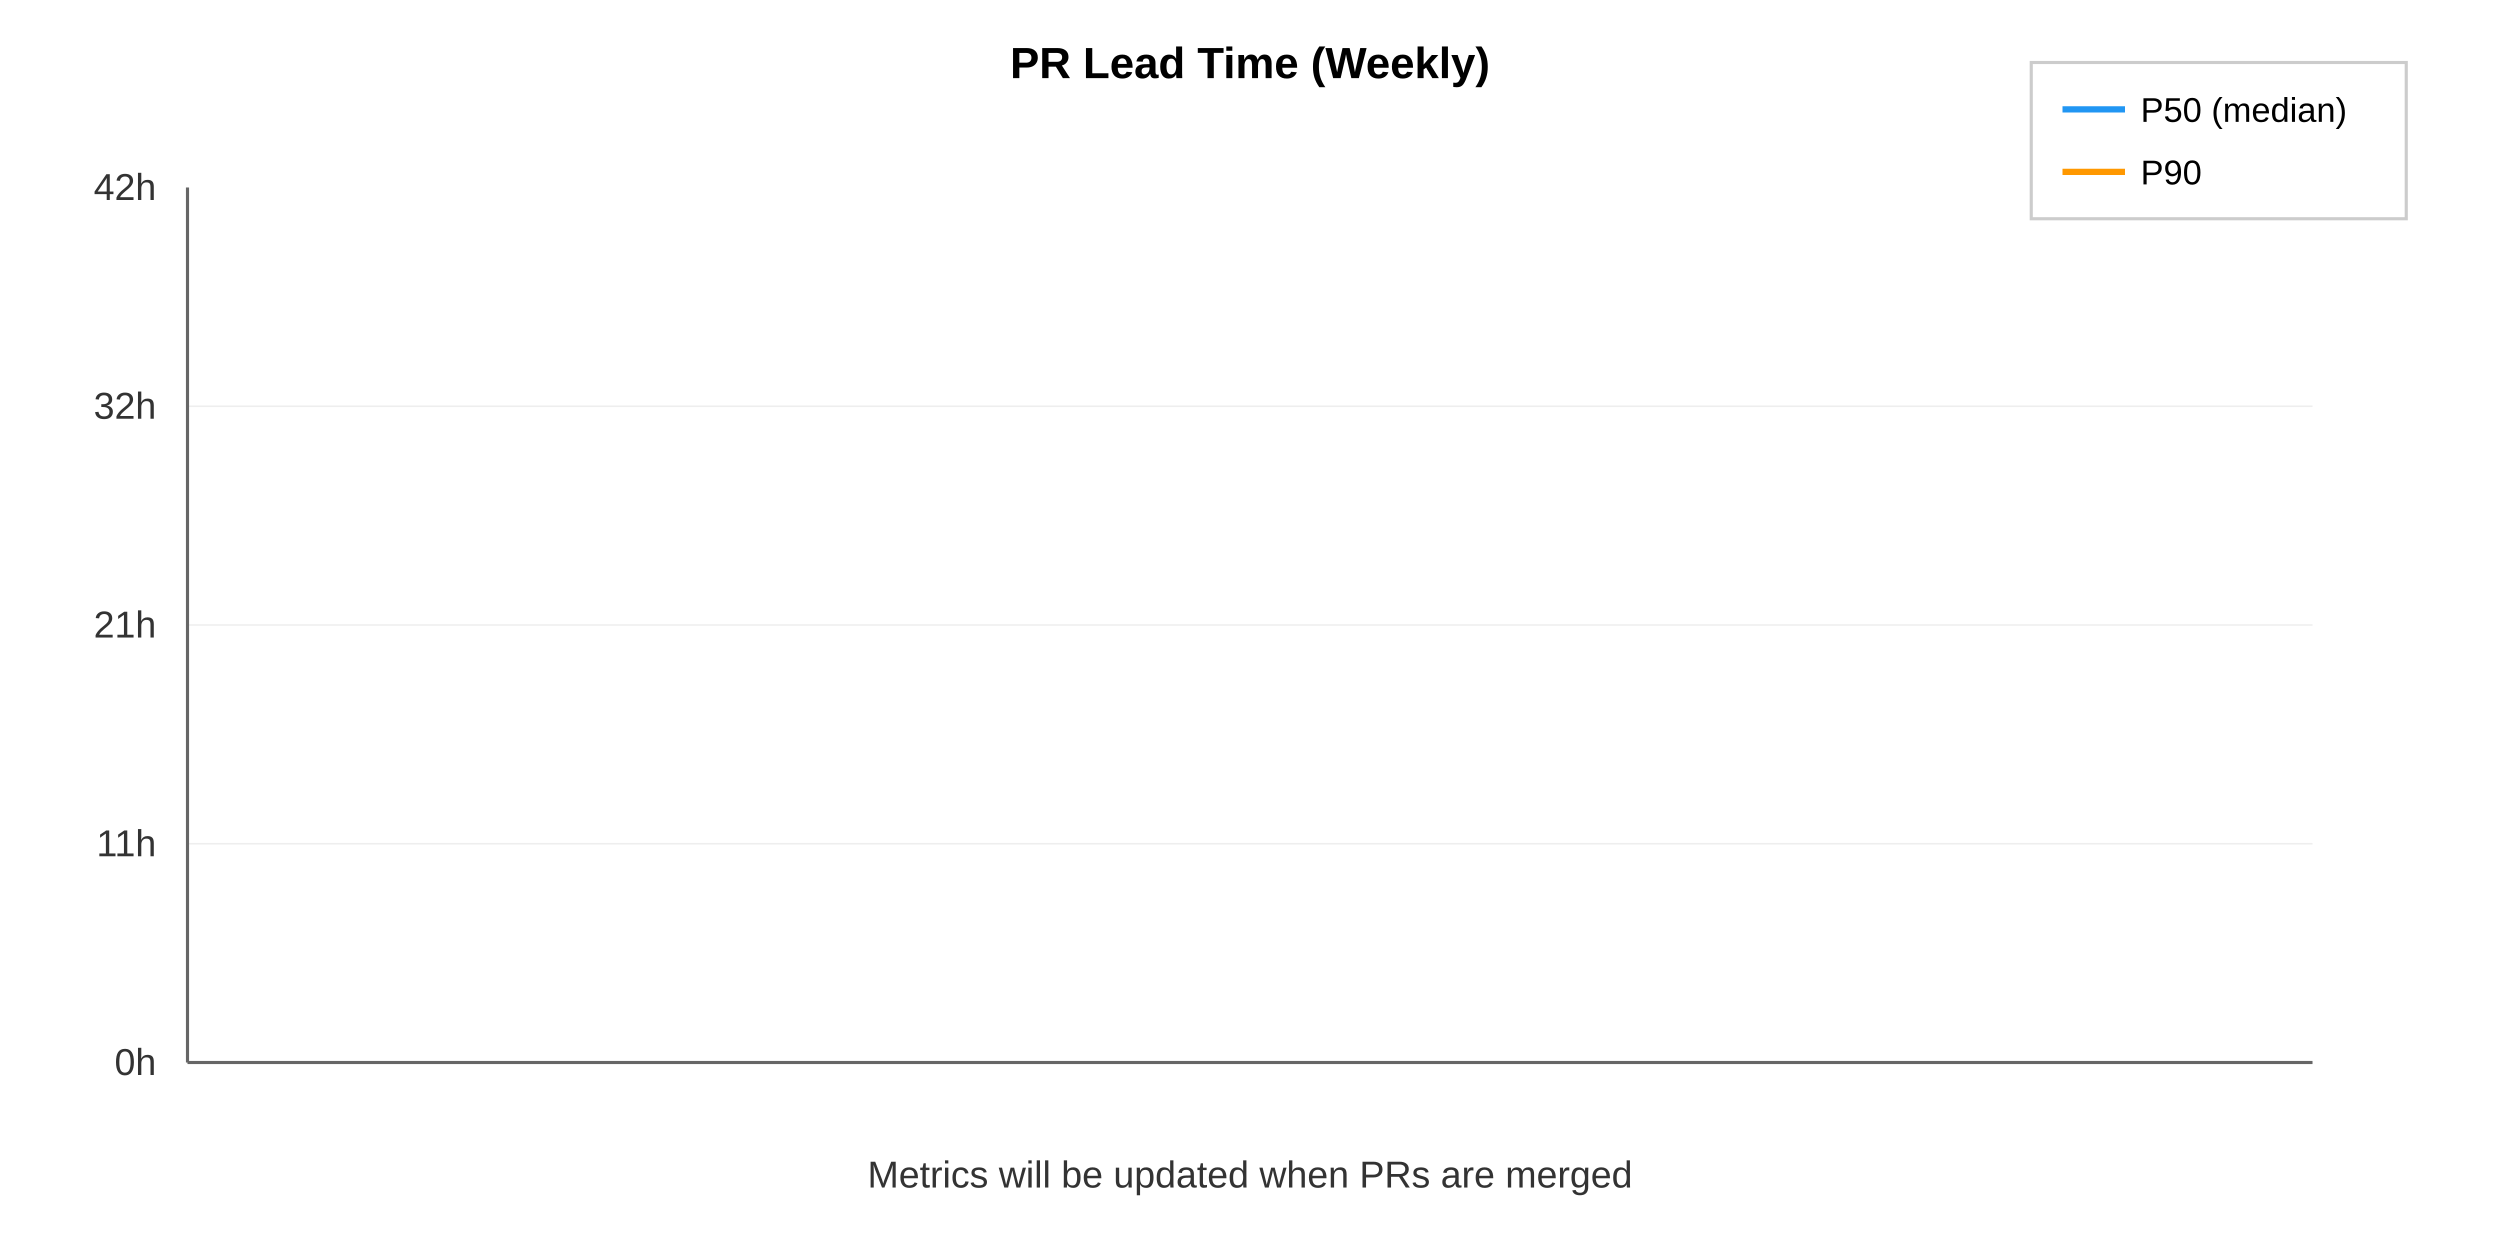
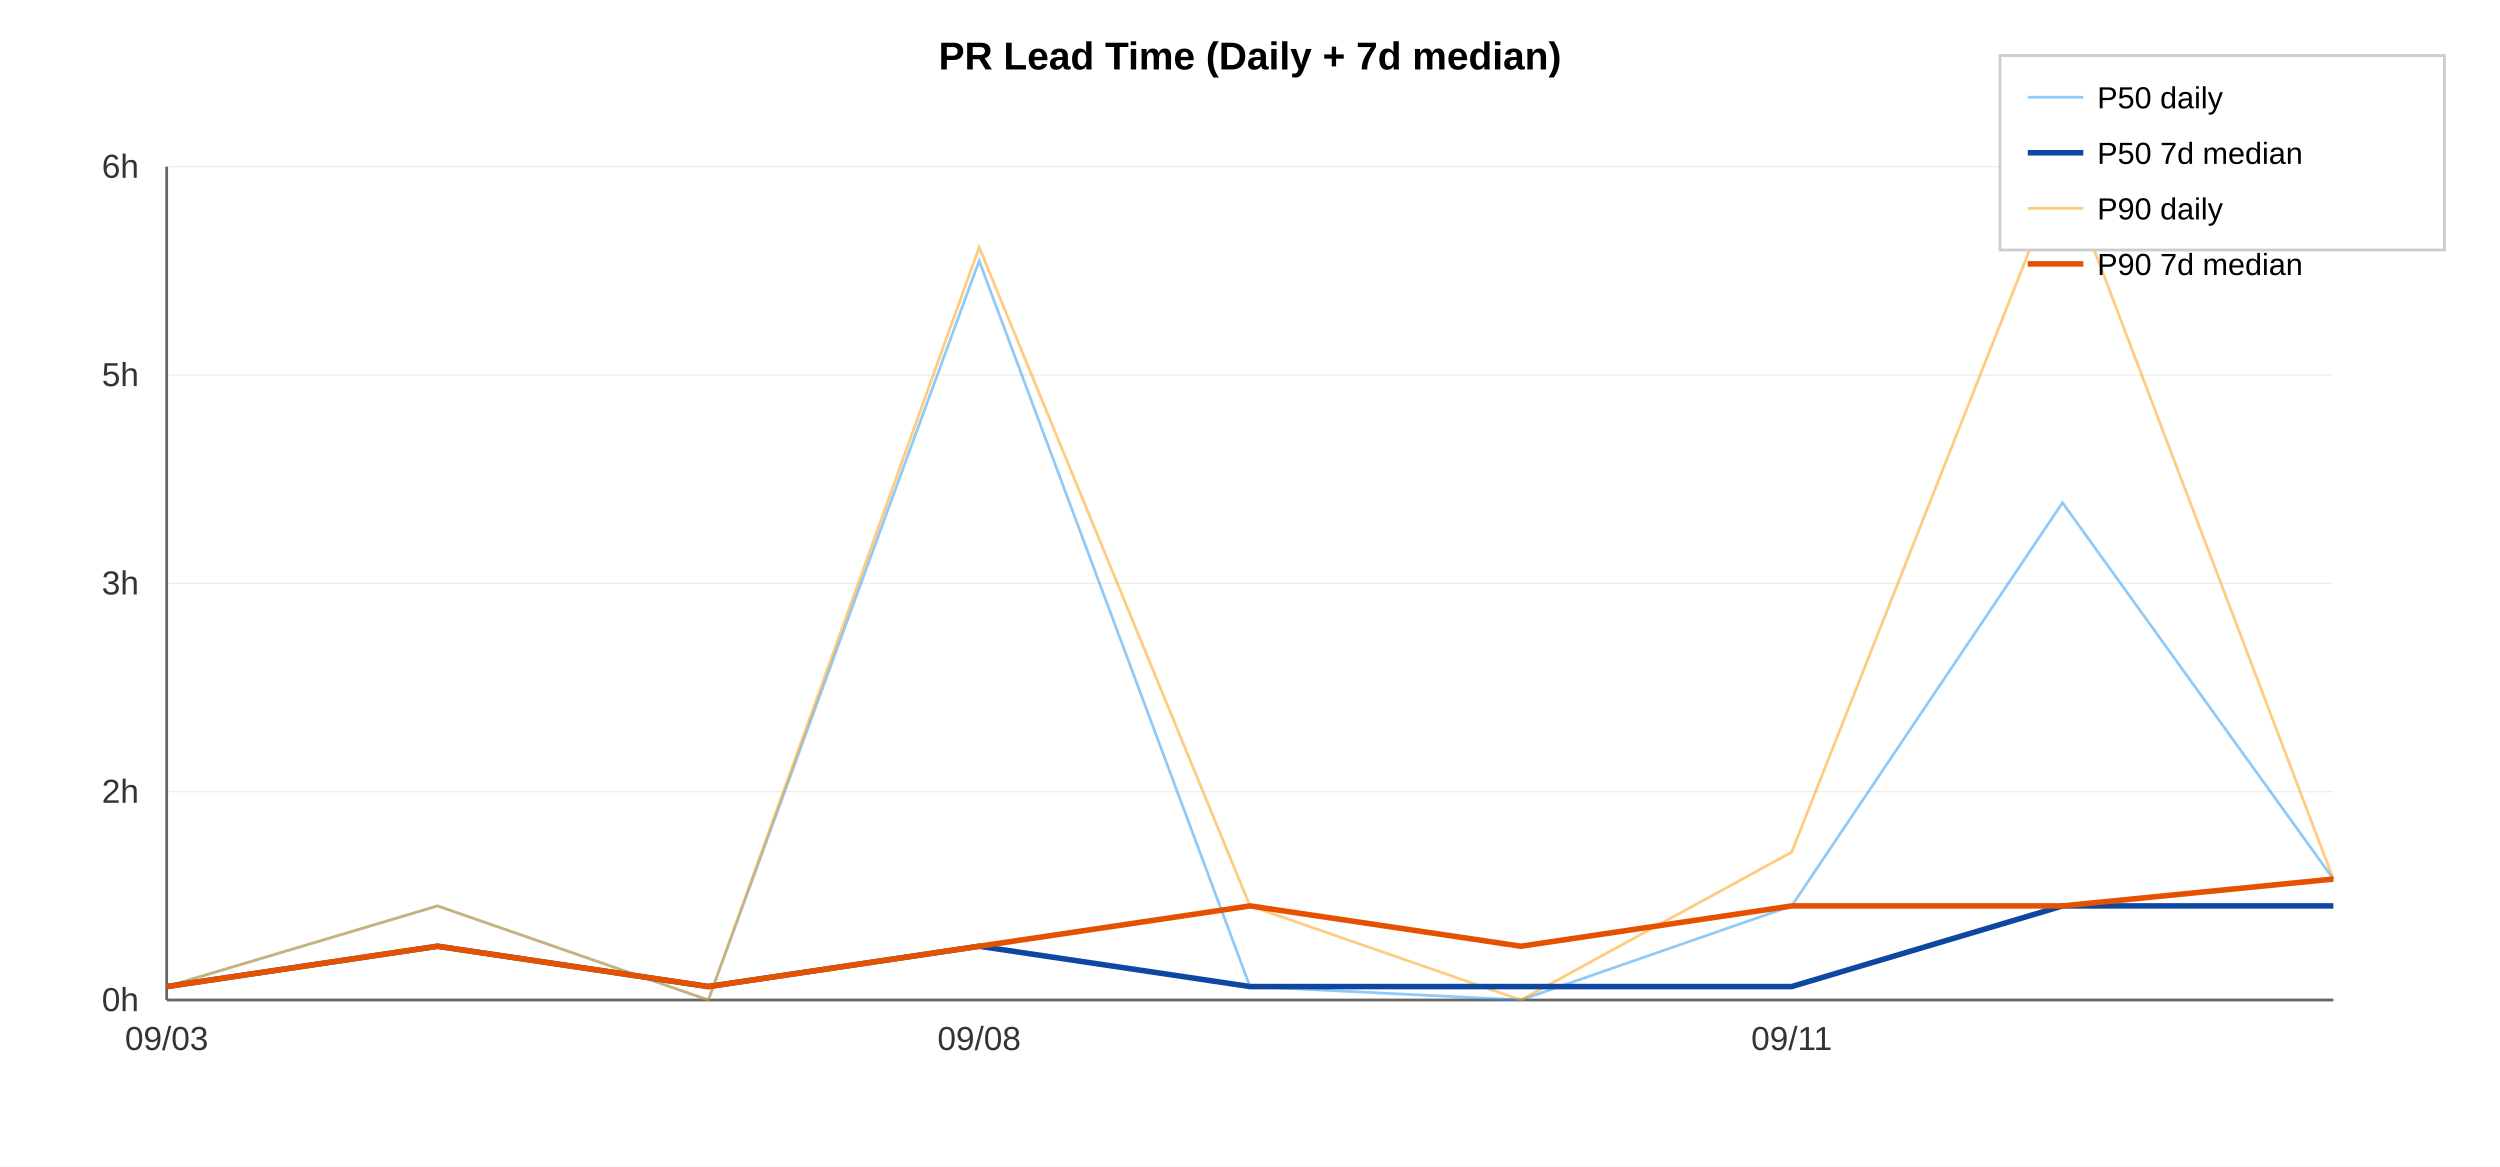
- <svg xmlns="http://www.w3.org/2000/svg" width="800" height="400">
+ <svg xmlns="http://www.w3.org/2000/svg" width="900" height="420">
  <style>
-   .axis { stroke: #666; stroke-width: 1; }
-   .grid { stroke: #eee; stroke-width: 0.5; }
-   .p50-line { stroke: #2196F3; stroke-width: 2; fill: none; }
-   .p90-line { stroke: #FF9800; stroke-width: 2; fill: none; }
-   .text { font-family: Arial, sans-serif; font-size: 12px; fill: #333; }
-   .legend { font-family: Arial, sans-serif; font-size: 11px; }
+ .axis{stroke:#666;stroke-width:1}
+ .grid{stroke:#eee;stroke-width:.5}
+ .p50-line{stroke:#2196F3;stroke-width:1;fill:none;opacity:0.5}
+ .p90-line{stroke:#FF9800;stroke-width:1;fill:none;opacity:0.5}
+ .p50-roll{stroke:#0D47A1;stroke-width:2;fill:none}
+ .p90-roll{stroke:#E65100;stroke-width:2;fill:none}
+ .text{font-family:Arial,sans-serif;font-size:12px;fill:#333}
+ .legend{font-family:Arial,sans-serif;font-size:11px}
</style>
-   <rect width="800" height="400" fill="white" />
-   <line x1="60" y1="60" x2="60" y2="340" class="grid" />
-   <line x1="60" y1="130" x2="740" y2="130" class="grid" />
-   <line x1="60" y1="200" x2="740" y2="200" class="grid" />
-   <line x1="60" y1="270" x2="740" y2="270" class="grid" />
-   <line x1="60" y1="340" x2="740" y2="340" class="grid" />
-   <line x1="60" y1="60" x2="60" y2="340" class="axis" />
-   <line x1="60" y1="340" x2="740" y2="340" class="axis" />
-   <text x="50" y="344" text-anchor="end" class="text">0h</text>
-   <text x="50" y="274" text-anchor="end" class="text">11h</text>
-   <text x="50" y="204" text-anchor="end" class="text">21h</text>
-   <text x="50" y="134" text-anchor="end" class="text">32h</text>
-   <text x="50" y="64" text-anchor="end" class="text">42h</text>
-   <rect x="650" y="20" width="120" height="50" fill="white" stroke="#ccc" />
-   <line x1="660" y1="35" x2="680" y2="35" class="p50-line" />
-   <text x="685" y="39" class="legend">P50 (median)</text>
-   <line x1="660" y1="55" x2="680" y2="55" class="p90-line" />
-   <text x="685" y="59" class="legend">P90</text>
-   <text x="400" y="25" text-anchor="middle" font-family="Arial" font-size="14" font-weight="bold">PR Lead Time (Weekly)</text>
-   <text x="400" y="380" text-anchor="middle" class="text">Metrics will be updated when PRs are merged</text>
+   <rect width="900" height="420" fill="white" />
+   <line x1="60" y1="60.0" x2="840" y2="60.0" class="grid" />
+   <line x1="60" y1="135.0" x2="840" y2="135.0" class="grid" />
+   <line x1="60" y1="210.0" x2="840" y2="210.0" class="grid" />
+   <line x1="60" y1="285.0" x2="840" y2="285.0" class="grid" />
+   <line x1="60" y1="360.0" x2="840" y2="360.0" class="grid" />
+   <line x1="60" y1="60" x2="60" y2="360" class="axis" />
+   <line x1="60" y1="360" x2="840" y2="360" class="axis" />
+   <text x="50" y="364.0" text-anchor="end" class="text">0h</text>
+   <text x="50" y="289.0" text-anchor="end" class="text">2h</text>
+   <text x="50" y="214.0" text-anchor="end" class="text">3h</text>
+   <text x="50" y="139.0" text-anchor="end" class="text">5h</text>
+   <text x="50" y="64.0" text-anchor="end" class="text">6h</text>
+   <polyline points="60.0,355.161 157.5,326.129 255.0,360.0 352.5,93.871 450.0,355.161 547.5,360.0 645.0,326.129 742.5,180.968 840.0,316.452" class="p50-line" />
+   <polyline points="60.0,355.161 157.5,326.129 255.0,360.0 352.5,89.032 450.0,326.129 547.5,360.0 645.0,306.774 742.5,60.0 840.0,316.452" class="p90-line" />
+   <polyline points="60.0,355.161 157.5,340.645 255.0,355.161 352.5,340.645 450.0,355.161 547.5,355.161 645.0,355.161 742.5,326.129 840.0,326.129" class="p50-roll" />
+   <polyline points="60.0,355.161 157.5,340.645 255.0,355.161 352.5,340.645 450.0,326.129 547.5,340.645 645.0,326.129 742.5,326.129 840.0,316.452" class="p90-roll" />
+   <rect x="720" y="20" width="160" height="70" fill="white" stroke="#ccc" />
+   <line x1="730" y1="35" x2="750" y2="35" class="p50-line" />
+   <text x="755" y="39" class="legend">P50 daily</text>
+   <line x1="730" y1="55" x2="750" y2="55" class="p50-roll" />
+   <text x="755" y="59" class="legend">P50 7d median</text>
+   <line x1="730" y1="75" x2="750" y2="75" class="p90-line" />
+   <text x="755" y="79" class="legend">P90 daily</text>
+   <line x1="730" y1="95" x2="750" y2="95" class="p90-roll" />
+   <text x="755" y="99" class="legend">P90 7d median</text>
+   <text x="450" y="25" text-anchor="middle" font-family="Arial" font-size="14" font-weight="bold">PR Lead Time (Daily + 7d median)</text>
+   <text x="60.0" y="378" text-anchor="middle" class="text">09/03</text>
+   <text x="352.5" y="378" text-anchor="middle" class="text">09/08</text>
+   <text x="645.0" y="378" text-anchor="middle" class="text">09/11</text>
</svg>
